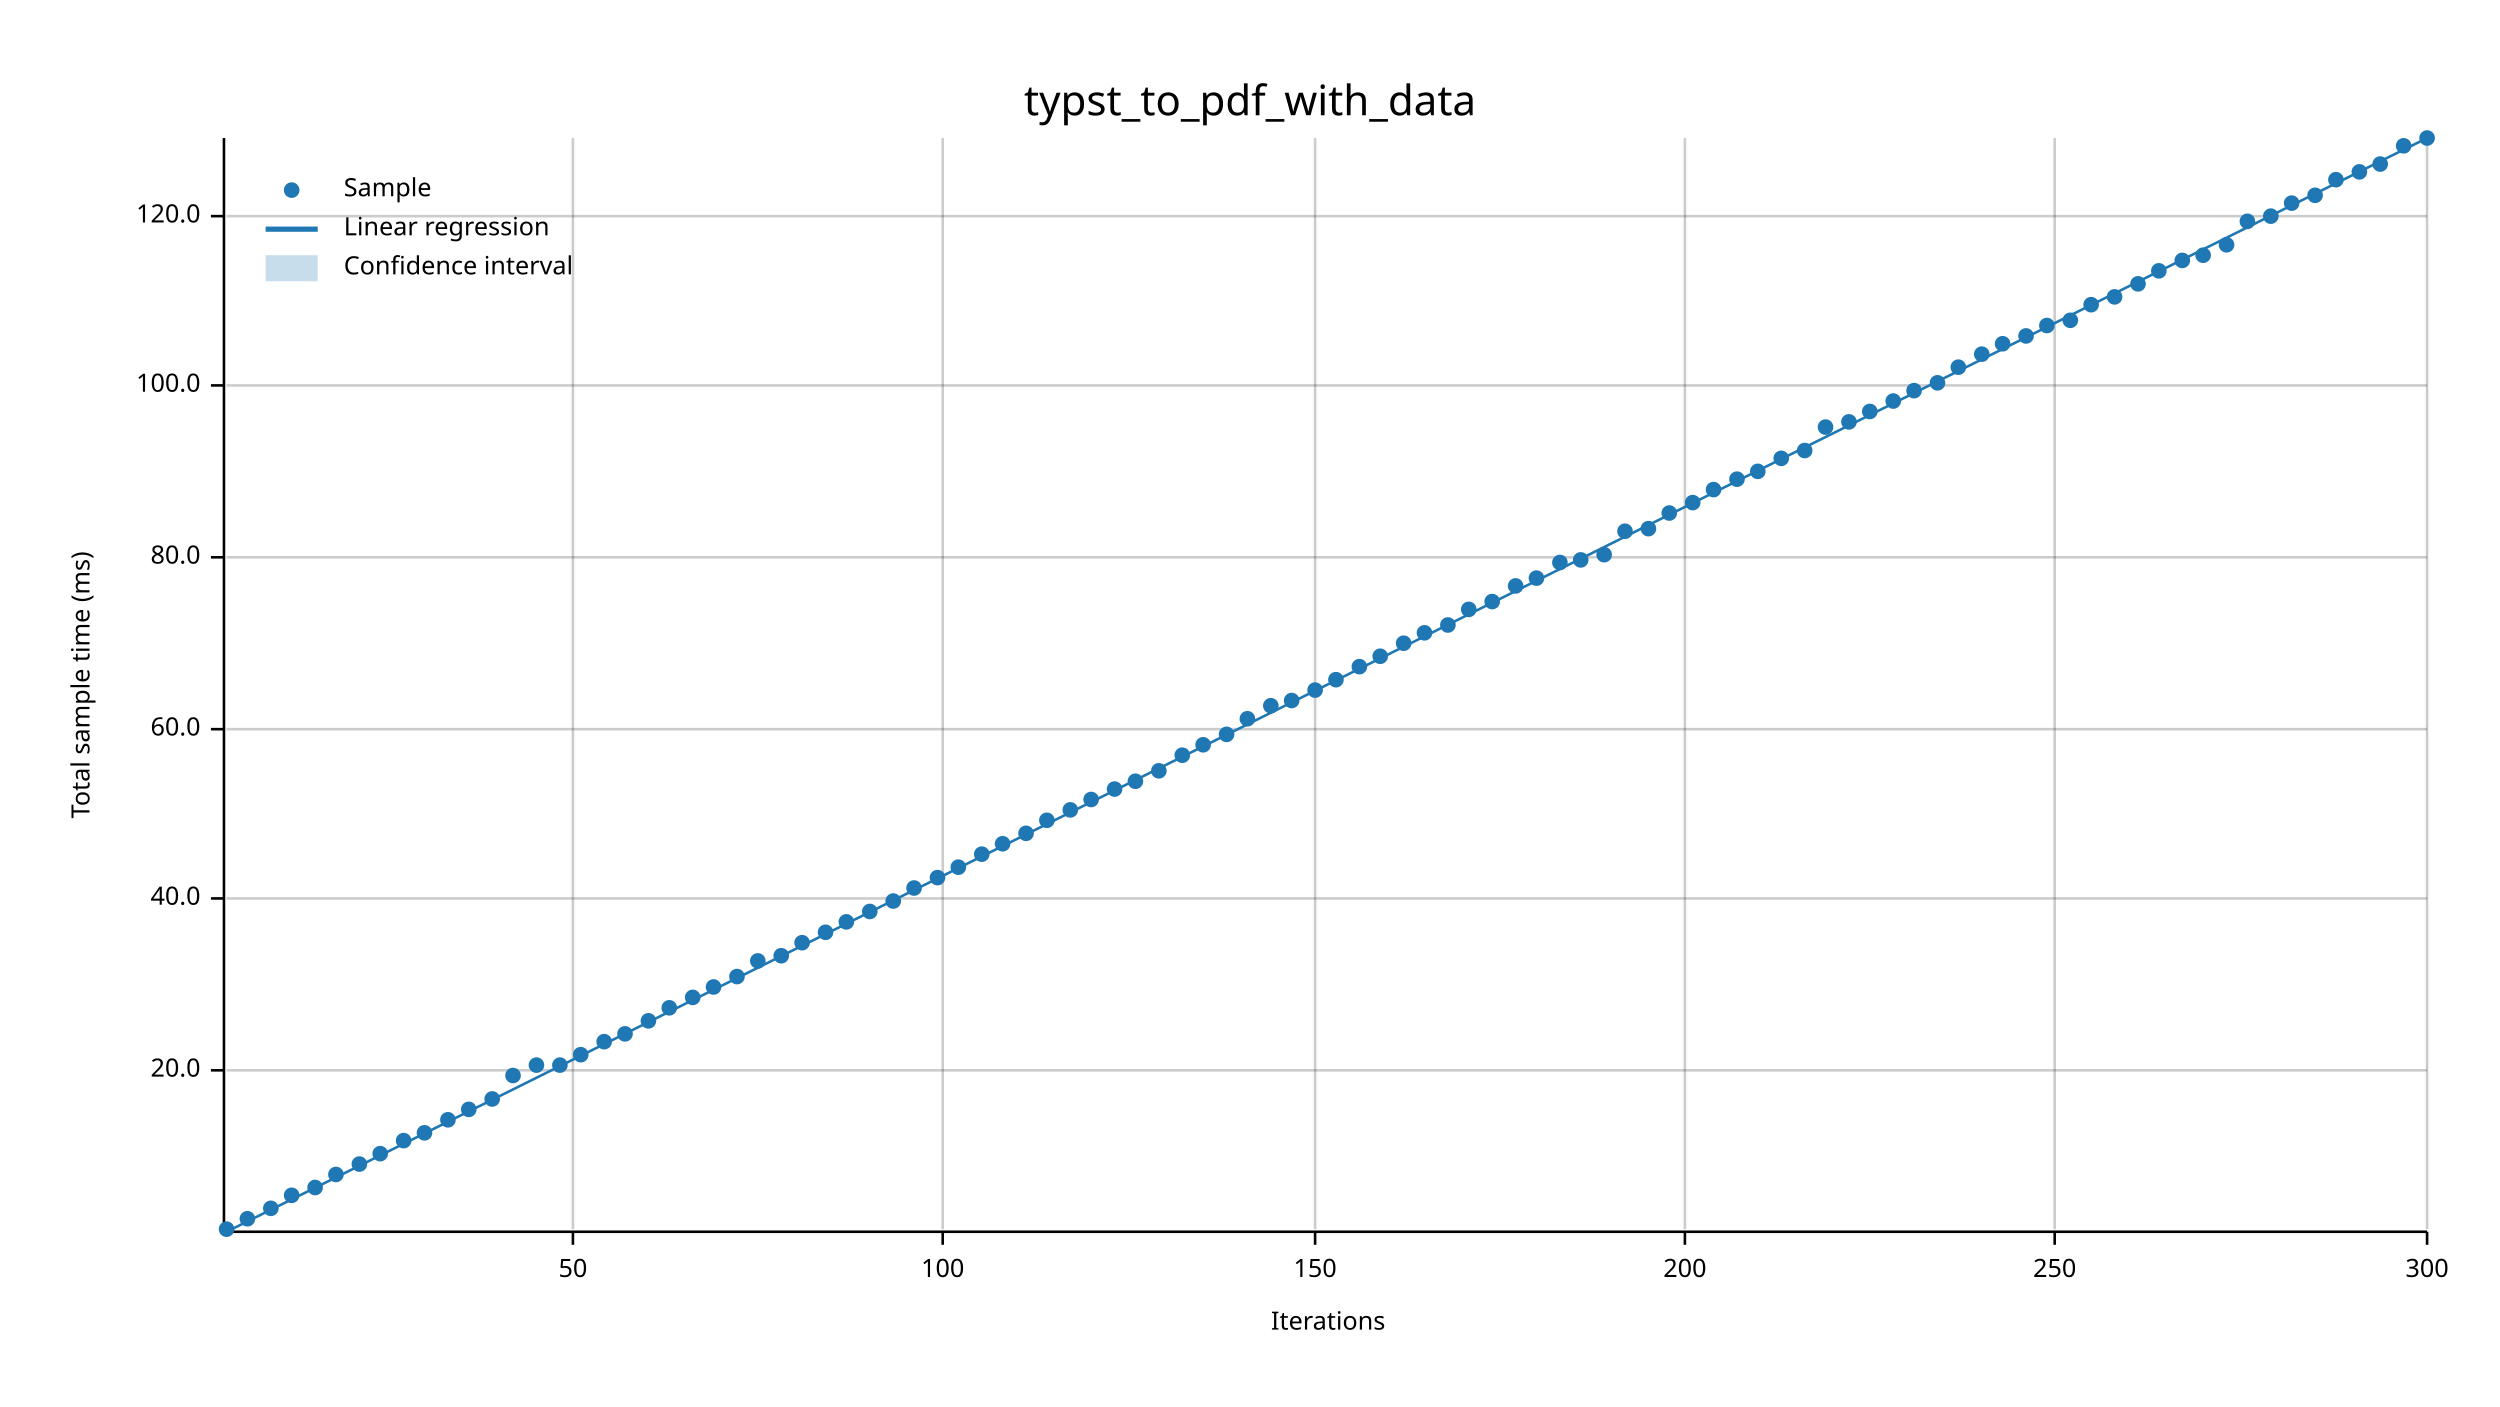
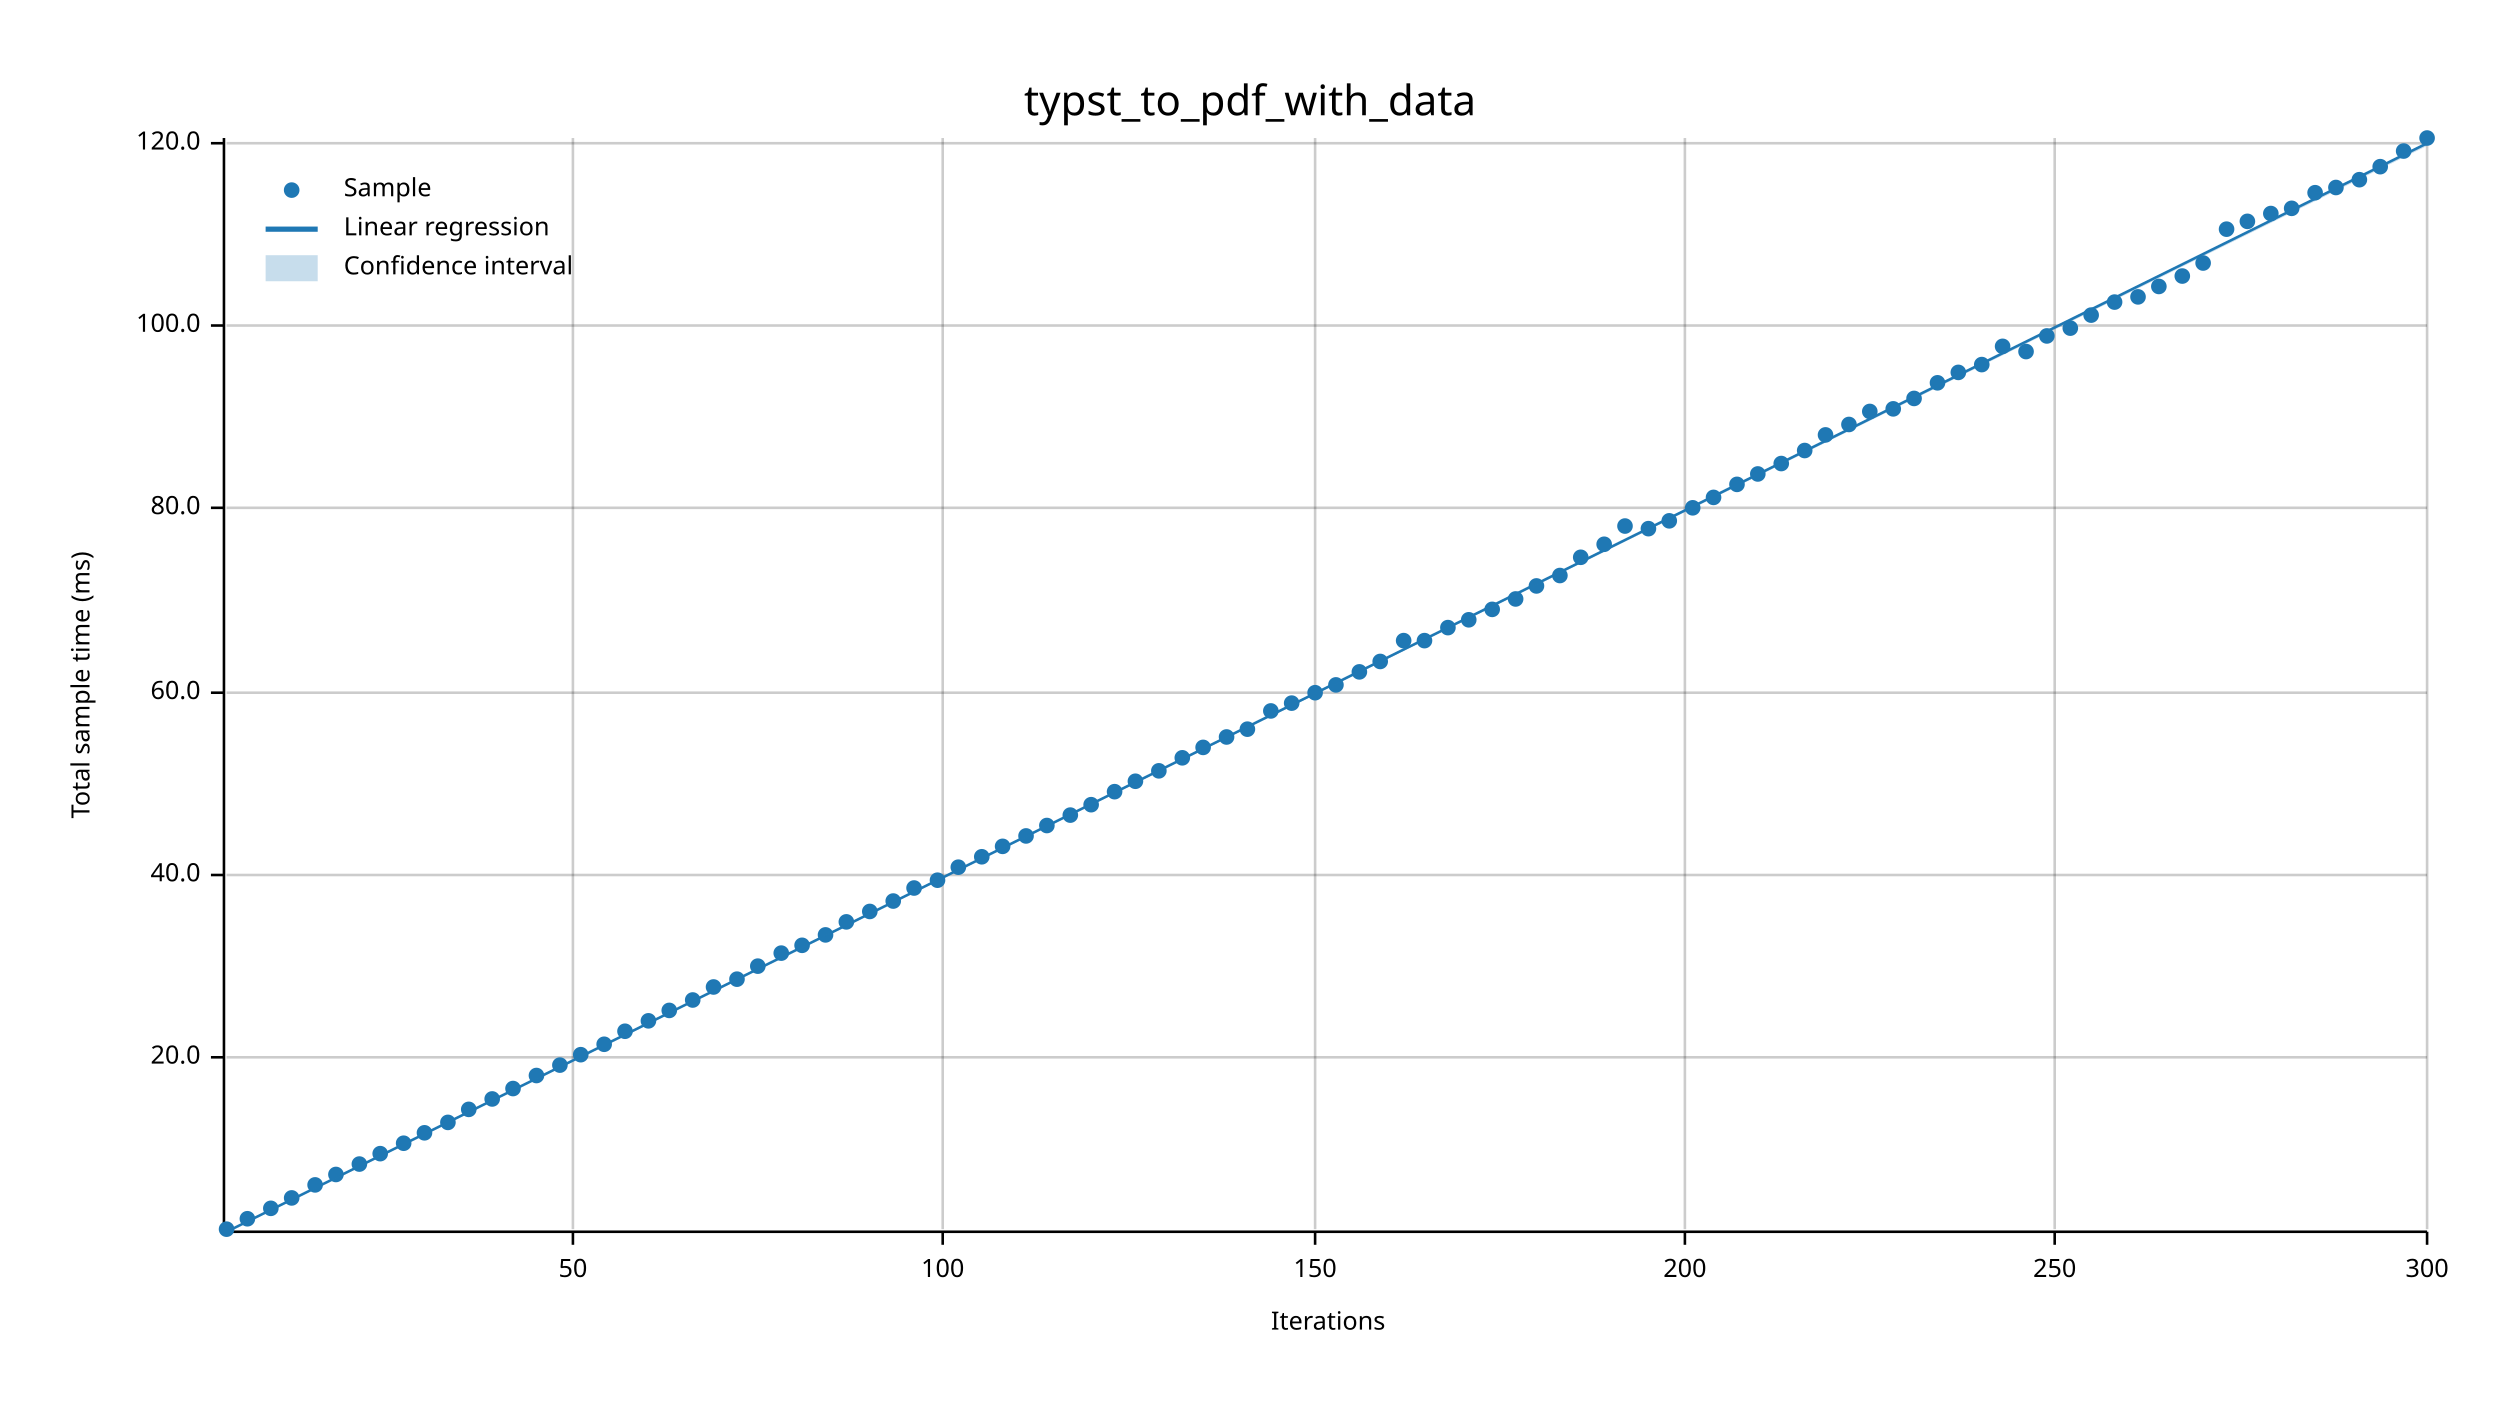
<svg xmlns="http://www.w3.org/2000/svg" width="960" height="540" viewBox="0 0 960 540">
  <text x="480" y="32" dy="0.76em" text-anchor="middle" font-family="sans-serif" font-size="16.129" opacity="1" fill="#000000">
typst_to_pdf_with_data
</text>
  <text x="27" y="263" dy="0.76em" text-anchor="middle" font-family="sans-serif" font-size="9.677" opacity="1" fill="#000000" transform="rotate(270, 27, 263)">
Total sample time (ms)
</text>
  <text x="510" y="513" dy="-0.5ex" text-anchor="middle" font-family="sans-serif" font-size="9.677" opacity="1" fill="#000000">
Iterations
</text>
  <line opacity="0.2" stroke="#000000" stroke-width="1" x1="220" y1="472" x2="220" y2="53" />
  <line opacity="0.2" stroke="#000000" stroke-width="1" x1="362" y1="472" x2="362" y2="53" />
  <line opacity="0.2" stroke="#000000" stroke-width="1" x1="505" y1="472" x2="505" y2="53" />
  <line opacity="0.2" stroke="#000000" stroke-width="1" x1="647" y1="472" x2="647" y2="53" />
  <line opacity="0.2" stroke="#000000" stroke-width="1" x1="789" y1="472" x2="789" y2="53" />
  <line opacity="0.2" stroke="#000000" stroke-width="1" x1="932" y1="472" x2="932" y2="53" />
-   <line opacity="0.2" stroke="#000000" stroke-width="1" x1="87" y1="411" x2="932" y2="411" />
-   <line opacity="0.2" stroke="#000000" stroke-width="1" x1="87" y1="345" x2="932" y2="345" />
-   <line opacity="0.2" stroke="#000000" stroke-width="1" x1="87" y1="280" x2="932" y2="280" />
-   <line opacity="0.2" stroke="#000000" stroke-width="1" x1="87" y1="214" x2="932" y2="214" />
-   <line opacity="0.2" stroke="#000000" stroke-width="1" x1="87" y1="148" x2="932" y2="148" />
-   <line opacity="0.2" stroke="#000000" stroke-width="1" x1="87" y1="83" x2="932" y2="83" />
+   <line opacity="0.2" stroke="#000000" stroke-width="1" x1="87" y1="406" x2="932" y2="406" />
+   <line opacity="0.2" stroke="#000000" stroke-width="1" x1="87" y1="336" x2="932" y2="336" />
+   <line opacity="0.2" stroke="#000000" stroke-width="1" x1="87" y1="266" x2="932" y2="266" />
+   <line opacity="0.2" stroke="#000000" stroke-width="1" x1="87" y1="195" x2="932" y2="195" />
+   <line opacity="0.2" stroke="#000000" stroke-width="1" x1="87" y1="125" x2="932" y2="125" />
+   <line opacity="0.2" stroke="#000000" stroke-width="1" x1="87" y1="55" x2="932" y2="55" />
  <polyline fill="none" opacity="1" stroke="#000000" stroke-width="1" points="86,53 86,472 " />
-   <text x="77" y="411" dy="0.5ex" text-anchor="end" font-family="sans-serif" font-size="9.677" opacity="1" fill="#000000">
+   <text x="77" y="406" dy="0.5ex" text-anchor="end" font-family="sans-serif" font-size="9.677" opacity="1" fill="#000000">
20.0
</text>
-   <polyline fill="none" opacity="1" stroke="#000000" stroke-width="1" points="81,411 86,411 " />
-   <text x="77" y="345" dy="0.5ex" text-anchor="end" font-family="sans-serif" font-size="9.677" opacity="1" fill="#000000">
+   <polyline fill="none" opacity="1" stroke="#000000" stroke-width="1" points="81,406 86,406 " />
+   <text x="77" y="336" dy="0.5ex" text-anchor="end" font-family="sans-serif" font-size="9.677" opacity="1" fill="#000000">
40.0
</text>
-   <polyline fill="none" opacity="1" stroke="#000000" stroke-width="1" points="81,345 86,345 " />
-   <text x="77" y="280" dy="0.5ex" text-anchor="end" font-family="sans-serif" font-size="9.677" opacity="1" fill="#000000">
+   <polyline fill="none" opacity="1" stroke="#000000" stroke-width="1" points="81,336 86,336 " />
+   <text x="77" y="266" dy="0.5ex" text-anchor="end" font-family="sans-serif" font-size="9.677" opacity="1" fill="#000000">
60.0
</text>
-   <polyline fill="none" opacity="1" stroke="#000000" stroke-width="1" points="81,280 86,280 " />
-   <text x="77" y="214" dy="0.5ex" text-anchor="end" font-family="sans-serif" font-size="9.677" opacity="1" fill="#000000">
+   <polyline fill="none" opacity="1" stroke="#000000" stroke-width="1" points="81,266 86,266 " />
+   <text x="77" y="195" dy="0.5ex" text-anchor="end" font-family="sans-serif" font-size="9.677" opacity="1" fill="#000000">
80.0
</text>
-   <polyline fill="none" opacity="1" stroke="#000000" stroke-width="1" points="81,214 86,214 " />
-   <text x="77" y="148" dy="0.5ex" text-anchor="end" font-family="sans-serif" font-size="9.677" opacity="1" fill="#000000">
+   <polyline fill="none" opacity="1" stroke="#000000" stroke-width="1" points="81,195 86,195 " />
+   <text x="77" y="125" dy="0.5ex" text-anchor="end" font-family="sans-serif" font-size="9.677" opacity="1" fill="#000000">
100.0
</text>
-   <polyline fill="none" opacity="1" stroke="#000000" stroke-width="1" points="81,148 86,148 " />
-   <text x="77" y="83" dy="0.5ex" text-anchor="end" font-family="sans-serif" font-size="9.677" opacity="1" fill="#000000">
+   <polyline fill="none" opacity="1" stroke="#000000" stroke-width="1" points="81,125 86,125 " />
+   <text x="77" y="55" dy="0.5ex" text-anchor="end" font-family="sans-serif" font-size="9.677" opacity="1" fill="#000000">
120.0
</text>
-   <polyline fill="none" opacity="1" stroke="#000000" stroke-width="1" points="81,83 86,83 " />
+   <polyline fill="none" opacity="1" stroke="#000000" stroke-width="1" points="81,55 86,55 " />
  <polyline fill="none" opacity="1" stroke="#000000" stroke-width="1" points="87,473 932,473 " />
  <text x="220" y="483" dy="0.76em" text-anchor="middle" font-family="sans-serif" font-size="9.677" opacity="1" fill="#000000">
50
</text>
  <polyline fill="none" opacity="1" stroke="#000000" stroke-width="1" points="220,473 220,478 " />
  <text x="362" y="483" dy="0.76em" text-anchor="middle" font-family="sans-serif" font-size="9.677" opacity="1" fill="#000000">
100
</text>
  <polyline fill="none" opacity="1" stroke="#000000" stroke-width="1" points="362,473 362,478 " />
  <text x="505" y="483" dy="0.76em" text-anchor="middle" font-family="sans-serif" font-size="9.677" opacity="1" fill="#000000">
150
</text>
  <polyline fill="none" opacity="1" stroke="#000000" stroke-width="1" points="505,473 505,478 " />
  <text x="647" y="483" dy="0.76em" text-anchor="middle" font-family="sans-serif" font-size="9.677" opacity="1" fill="#000000">
200
</text>
  <polyline fill="none" opacity="1" stroke="#000000" stroke-width="1" points="647,473 647,478 " />
  <text x="789" y="483" dy="0.76em" text-anchor="middle" font-family="sans-serif" font-size="9.677" opacity="1" fill="#000000">
250
</text>
  <polyline fill="none" opacity="1" stroke="#000000" stroke-width="1" points="789,473 789,478 " />
  <text x="932" y="483" dy="0.76em" text-anchor="middle" font-family="sans-serif" font-size="9.677" opacity="1" fill="#000000">
300
</text>
  <polyline fill="none" opacity="1" stroke="#000000" stroke-width="1" points="932,473 932,478 " />
  <circle cx="87" cy="472" r="3" opacity="1" fill="#1F78B4" stroke="none" stroke-width="1" />
  <circle cx="95" cy="468" r="3" opacity="1" fill="#1F78B4" stroke="none" stroke-width="1" />
  <circle cx="104" cy="464" r="3" opacity="1" fill="#1F78B4" stroke="none" stroke-width="1" />
-   <circle cx="112" cy="459" r="3" opacity="1" fill="#1F78B4" stroke="none" stroke-width="1" />
-   <circle cx="121" cy="456" r="3" opacity="1" fill="#1F78B4" stroke="none" stroke-width="1" />
+   <circle cx="112" cy="460" r="3" opacity="1" fill="#1F78B4" stroke="none" stroke-width="1" />
+   <circle cx="121" cy="455" r="3" opacity="1" fill="#1F78B4" stroke="none" stroke-width="1" />
  <circle cx="129" cy="451" r="3" opacity="1" fill="#1F78B4" stroke="none" stroke-width="1" />
  <circle cx="138" cy="447" r="3" opacity="1" fill="#1F78B4" stroke="none" stroke-width="1" />
  <circle cx="146" cy="443" r="3" opacity="1" fill="#1F78B4" stroke="none" stroke-width="1" />
-   <circle cx="155" cy="438" r="3" opacity="1" fill="#1F78B4" stroke="none" stroke-width="1" />
+   <circle cx="155" cy="439" r="3" opacity="1" fill="#1F78B4" stroke="none" stroke-width="1" />
  <circle cx="163" cy="435" r="3" opacity="1" fill="#1F78B4" stroke="none" stroke-width="1" />
-   <circle cx="172" cy="430" r="3" opacity="1" fill="#1F78B4" stroke="none" stroke-width="1" />
+   <circle cx="172" cy="431" r="3" opacity="1" fill="#1F78B4" stroke="none" stroke-width="1" />
  <circle cx="180" cy="426" r="3" opacity="1" fill="#1F78B4" stroke="none" stroke-width="1" />
  <circle cx="189" cy="422" r="3" opacity="1" fill="#1F78B4" stroke="none" stroke-width="1" />
-   <circle cx="197" cy="413" r="3" opacity="1" fill="#1F78B4" stroke="none" stroke-width="1" />
-   <circle cx="206" cy="409" r="3" opacity="1" fill="#1F78B4" stroke="none" stroke-width="1" />
+   <circle cx="197" cy="418" r="3" opacity="1" fill="#1F78B4" stroke="none" stroke-width="1" />
+   <circle cx="206" cy="413" r="3" opacity="1" fill="#1F78B4" stroke="none" stroke-width="1" />
  <circle cx="215" cy="409" r="3" opacity="1" fill="#1F78B4" stroke="none" stroke-width="1" />
  <circle cx="223" cy="405" r="3" opacity="1" fill="#1F78B4" stroke="none" stroke-width="1" />
-   <circle cx="232" cy="400" r="3" opacity="1" fill="#1F78B4" stroke="none" stroke-width="1" />
-   <circle cx="240" cy="397" r="3" opacity="1" fill="#1F78B4" stroke="none" stroke-width="1" />
+   <circle cx="232" cy="401" r="3" opacity="1" fill="#1F78B4" stroke="none" stroke-width="1" />
+   <circle cx="240" cy="396" r="3" opacity="1" fill="#1F78B4" stroke="none" stroke-width="1" />
  <circle cx="249" cy="392" r="3" opacity="1" fill="#1F78B4" stroke="none" stroke-width="1" />
-   <circle cx="257" cy="387" r="3" opacity="1" fill="#1F78B4" stroke="none" stroke-width="1" />
-   <circle cx="266" cy="383" r="3" opacity="1" fill="#1F78B4" stroke="none" stroke-width="1" />
+   <circle cx="257" cy="388" r="3" opacity="1" fill="#1F78B4" stroke="none" stroke-width="1" />
+   <circle cx="266" cy="384" r="3" opacity="1" fill="#1F78B4" stroke="none" stroke-width="1" />
  <circle cx="274" cy="379" r="3" opacity="1" fill="#1F78B4" stroke="none" stroke-width="1" />
-   <circle cx="283" cy="375" r="3" opacity="1" fill="#1F78B4" stroke="none" stroke-width="1" />
-   <circle cx="291" cy="369" r="3" opacity="1" fill="#1F78B4" stroke="none" stroke-width="1" />
-   <circle cx="300" cy="367" r="3" opacity="1" fill="#1F78B4" stroke="none" stroke-width="1" />
-   <circle cx="308" cy="362" r="3" opacity="1" fill="#1F78B4" stroke="none" stroke-width="1" />
-   <circle cx="317" cy="358" r="3" opacity="1" fill="#1F78B4" stroke="none" stroke-width="1" />
+   <circle cx="283" cy="376" r="3" opacity="1" fill="#1F78B4" stroke="none" stroke-width="1" />
+   <circle cx="291" cy="371" r="3" opacity="1" fill="#1F78B4" stroke="none" stroke-width="1" />
+   <circle cx="300" cy="366" r="3" opacity="1" fill="#1F78B4" stroke="none" stroke-width="1" />
+   <circle cx="308" cy="363" r="3" opacity="1" fill="#1F78B4" stroke="none" stroke-width="1" />
+   <circle cx="317" cy="359" r="3" opacity="1" fill="#1F78B4" stroke="none" stroke-width="1" />
  <circle cx="325" cy="354" r="3" opacity="1" fill="#1F78B4" stroke="none" stroke-width="1" />
  <circle cx="334" cy="350" r="3" opacity="1" fill="#1F78B4" stroke="none" stroke-width="1" />
  <circle cx="343" cy="346" r="3" opacity="1" fill="#1F78B4" stroke="none" stroke-width="1" />
  <circle cx="351" cy="341" r="3" opacity="1" fill="#1F78B4" stroke="none" stroke-width="1" />
-   <circle cx="360" cy="337" r="3" opacity="1" fill="#1F78B4" stroke="none" stroke-width="1" />
+   <circle cx="360" cy="338" r="3" opacity="1" fill="#1F78B4" stroke="none" stroke-width="1" />
  <circle cx="368" cy="333" r="3" opacity="1" fill="#1F78B4" stroke="none" stroke-width="1" />
-   <circle cx="377" cy="328" r="3" opacity="1" fill="#1F78B4" stroke="none" stroke-width="1" />
-   <circle cx="385" cy="324" r="3" opacity="1" fill="#1F78B4" stroke="none" stroke-width="1" />
-   <circle cx="394" cy="320" r="3" opacity="1" fill="#1F78B4" stroke="none" stroke-width="1" />
-   <circle cx="402" cy="315" r="3" opacity="1" fill="#1F78B4" stroke="none" stroke-width="1" />
-   <circle cx="411" cy="311" r="3" opacity="1" fill="#1F78B4" stroke="none" stroke-width="1" />
-   <circle cx="419" cy="307" r="3" opacity="1" fill="#1F78B4" stroke="none" stroke-width="1" />
-   <circle cx="428" cy="303" r="3" opacity="1" fill="#1F78B4" stroke="none" stroke-width="1" />
+   <circle cx="377" cy="329" r="3" opacity="1" fill="#1F78B4" stroke="none" stroke-width="1" />
+   <circle cx="385" cy="325" r="3" opacity="1" fill="#1F78B4" stroke="none" stroke-width="1" />
+   <circle cx="394" cy="321" r="3" opacity="1" fill="#1F78B4" stroke="none" stroke-width="1" />
+   <circle cx="402" cy="317" r="3" opacity="1" fill="#1F78B4" stroke="none" stroke-width="1" />
+   <circle cx="411" cy="313" r="3" opacity="1" fill="#1F78B4" stroke="none" stroke-width="1" />
+   <circle cx="419" cy="309" r="3" opacity="1" fill="#1F78B4" stroke="none" stroke-width="1" />
+   <circle cx="428" cy="304" r="3" opacity="1" fill="#1F78B4" stroke="none" stroke-width="1" />
  <circle cx="436" cy="300" r="3" opacity="1" fill="#1F78B4" stroke="none" stroke-width="1" />
  <circle cx="445" cy="296" r="3" opacity="1" fill="#1F78B4" stroke="none" stroke-width="1" />
-   <circle cx="454" cy="290" r="3" opacity="1" fill="#1F78B4" stroke="none" stroke-width="1" />
-   <circle cx="462" cy="286" r="3" opacity="1" fill="#1F78B4" stroke="none" stroke-width="1" />
-   <circle cx="471" cy="282" r="3" opacity="1" fill="#1F78B4" stroke="none" stroke-width="1" />
-   <circle cx="479" cy="276" r="3" opacity="1" fill="#1F78B4" stroke="none" stroke-width="1" />
-   <circle cx="488" cy="271" r="3" opacity="1" fill="#1F78B4" stroke="none" stroke-width="1" />
-   <circle cx="496" cy="269" r="3" opacity="1" fill="#1F78B4" stroke="none" stroke-width="1" />
-   <circle cx="505" cy="265" r="3" opacity="1" fill="#1F78B4" stroke="none" stroke-width="1" />
-   <circle cx="513" cy="261" r="3" opacity="1" fill="#1F78B4" stroke="none" stroke-width="1" />
-   <circle cx="522" cy="256" r="3" opacity="1" fill="#1F78B4" stroke="none" stroke-width="1" />
-   <circle cx="530" cy="252" r="3" opacity="1" fill="#1F78B4" stroke="none" stroke-width="1" />
-   <circle cx="539" cy="247" r="3" opacity="1" fill="#1F78B4" stroke="none" stroke-width="1" />
-   <circle cx="547" cy="243" r="3" opacity="1" fill="#1F78B4" stroke="none" stroke-width="1" />
-   <circle cx="556" cy="240" r="3" opacity="1" fill="#1F78B4" stroke="none" stroke-width="1" />
-   <circle cx="564" cy="234" r="3" opacity="1" fill="#1F78B4" stroke="none" stroke-width="1" />
-   <circle cx="573" cy="231" r="3" opacity="1" fill="#1F78B4" stroke="none" stroke-width="1" />
-   <circle cx="582" cy="225" r="3" opacity="1" fill="#1F78B4" stroke="none" stroke-width="1" />
-   <circle cx="590" cy="222" r="3" opacity="1" fill="#1F78B4" stroke="none" stroke-width="1" />
-   <circle cx="599" cy="216" r="3" opacity="1" fill="#1F78B4" stroke="none" stroke-width="1" />
-   <circle cx="607" cy="215" r="3" opacity="1" fill="#1F78B4" stroke="none" stroke-width="1" />
-   <circle cx="616" cy="213" r="3" opacity="1" fill="#1F78B4" stroke="none" stroke-width="1" />
-   <circle cx="624" cy="204" r="3" opacity="1" fill="#1F78B4" stroke="none" stroke-width="1" />
+   <circle cx="454" cy="291" r="3" opacity="1" fill="#1F78B4" stroke="none" stroke-width="1" />
+   <circle cx="462" cy="287" r="3" opacity="1" fill="#1F78B4" stroke="none" stroke-width="1" />
+   <circle cx="471" cy="283" r="3" opacity="1" fill="#1F78B4" stroke="none" stroke-width="1" />
+   <circle cx="479" cy="280" r="3" opacity="1" fill="#1F78B4" stroke="none" stroke-width="1" />
+   <circle cx="488" cy="273" r="3" opacity="1" fill="#1F78B4" stroke="none" stroke-width="1" />
+   <circle cx="496" cy="270" r="3" opacity="1" fill="#1F78B4" stroke="none" stroke-width="1" />
+   <circle cx="505" cy="266" r="3" opacity="1" fill="#1F78B4" stroke="none" stroke-width="1" />
+   <circle cx="513" cy="263" r="3" opacity="1" fill="#1F78B4" stroke="none" stroke-width="1" />
+   <circle cx="522" cy="258" r="3" opacity="1" fill="#1F78B4" stroke="none" stroke-width="1" />
+   <circle cx="530" cy="254" r="3" opacity="1" fill="#1F78B4" stroke="none" stroke-width="1" />
+   <circle cx="539" cy="246" r="3" opacity="1" fill="#1F78B4" stroke="none" stroke-width="1" />
+   <circle cx="547" cy="246" r="3" opacity="1" fill="#1F78B4" stroke="none" stroke-width="1" />
+   <circle cx="556" cy="241" r="3" opacity="1" fill="#1F78B4" stroke="none" stroke-width="1" />
+   <circle cx="564" cy="238" r="3" opacity="1" fill="#1F78B4" stroke="none" stroke-width="1" />
+   <circle cx="573" cy="234" r="3" opacity="1" fill="#1F78B4" stroke="none" stroke-width="1" />
+   <circle cx="582" cy="230" r="3" opacity="1" fill="#1F78B4" stroke="none" stroke-width="1" />
+   <circle cx="590" cy="225" r="3" opacity="1" fill="#1F78B4" stroke="none" stroke-width="1" />
+   <circle cx="599" cy="221" r="3" opacity="1" fill="#1F78B4" stroke="none" stroke-width="1" />
+   <circle cx="607" cy="214" r="3" opacity="1" fill="#1F78B4" stroke="none" stroke-width="1" />
+   <circle cx="616" cy="209" r="3" opacity="1" fill="#1F78B4" stroke="none" stroke-width="1" />
+   <circle cx="624" cy="202" r="3" opacity="1" fill="#1F78B4" stroke="none" stroke-width="1" />
  <circle cx="633" cy="203" r="3" opacity="1" fill="#1F78B4" stroke="none" stroke-width="1" />
-   <circle cx="641" cy="197" r="3" opacity="1" fill="#1F78B4" stroke="none" stroke-width="1" />
-   <circle cx="650" cy="193" r="3" opacity="1" fill="#1F78B4" stroke="none" stroke-width="1" />
-   <circle cx="658" cy="188" r="3" opacity="1" fill="#1F78B4" stroke="none" stroke-width="1" />
-   <circle cx="667" cy="184" r="3" opacity="1" fill="#1F78B4" stroke="none" stroke-width="1" />
-   <circle cx="675" cy="181" r="3" opacity="1" fill="#1F78B4" stroke="none" stroke-width="1" />
-   <circle cx="684" cy="176" r="3" opacity="1" fill="#1F78B4" stroke="none" stroke-width="1" />
+   <circle cx="641" cy="200" r="3" opacity="1" fill="#1F78B4" stroke="none" stroke-width="1" />
+   <circle cx="650" cy="195" r="3" opacity="1" fill="#1F78B4" stroke="none" stroke-width="1" />
+   <circle cx="658" cy="191" r="3" opacity="1" fill="#1F78B4" stroke="none" stroke-width="1" />
+   <circle cx="667" cy="186" r="3" opacity="1" fill="#1F78B4" stroke="none" stroke-width="1" />
+   <circle cx="675" cy="182" r="3" opacity="1" fill="#1F78B4" stroke="none" stroke-width="1" />
+   <circle cx="684" cy="178" r="3" opacity="1" fill="#1F78B4" stroke="none" stroke-width="1" />
  <circle cx="693" cy="173" r="3" opacity="1" fill="#1F78B4" stroke="none" stroke-width="1" />
-   <circle cx="701" cy="164" r="3" opacity="1" fill="#1F78B4" stroke="none" stroke-width="1" />
-   <circle cx="710" cy="162" r="3" opacity="1" fill="#1F78B4" stroke="none" stroke-width="1" />
+   <circle cx="701" cy="167" r="3" opacity="1" fill="#1F78B4" stroke="none" stroke-width="1" />
+   <circle cx="710" cy="163" r="3" opacity="1" fill="#1F78B4" stroke="none" stroke-width="1" />
  <circle cx="718" cy="158" r="3" opacity="1" fill="#1F78B4" stroke="none" stroke-width="1" />
-   <circle cx="727" cy="154" r="3" opacity="1" fill="#1F78B4" stroke="none" stroke-width="1" />
-   <circle cx="735" cy="150" r="3" opacity="1" fill="#1F78B4" stroke="none" stroke-width="1" />
+   <circle cx="727" cy="157" r="3" opacity="1" fill="#1F78B4" stroke="none" stroke-width="1" />
+   <circle cx="735" cy="153" r="3" opacity="1" fill="#1F78B4" stroke="none" stroke-width="1" />
  <circle cx="744" cy="147" r="3" opacity="1" fill="#1F78B4" stroke="none" stroke-width="1" />
-   <circle cx="752" cy="141" r="3" opacity="1" fill="#1F78B4" stroke="none" stroke-width="1" />
-   <circle cx="761" cy="136" r="3" opacity="1" fill="#1F78B4" stroke="none" stroke-width="1" />
-   <circle cx="769" cy="132" r="3" opacity="1" fill="#1F78B4" stroke="none" stroke-width="1" />
-   <circle cx="778" cy="129" r="3" opacity="1" fill="#1F78B4" stroke="none" stroke-width="1" />
-   <circle cx="786" cy="125" r="3" opacity="1" fill="#1F78B4" stroke="none" stroke-width="1" />
-   <circle cx="795" cy="123" r="3" opacity="1" fill="#1F78B4" stroke="none" stroke-width="1" />
-   <circle cx="803" cy="117" r="3" opacity="1" fill="#1F78B4" stroke="none" stroke-width="1" />
-   <circle cx="812" cy="114" r="3" opacity="1" fill="#1F78B4" stroke="none" stroke-width="1" />
-   <circle cx="821" cy="109" r="3" opacity="1" fill="#1F78B4" stroke="none" stroke-width="1" />
-   <circle cx="829" cy="104" r="3" opacity="1" fill="#1F78B4" stroke="none" stroke-width="1" />
-   <circle cx="838" cy="100" r="3" opacity="1" fill="#1F78B4" stroke="none" stroke-width="1" />
-   <circle cx="846" cy="98" r="3" opacity="1" fill="#1F78B4" stroke="none" stroke-width="1" />
-   <circle cx="855" cy="94" r="3" opacity="1" fill="#1F78B4" stroke="none" stroke-width="1" />
+   <circle cx="752" cy="143" r="3" opacity="1" fill="#1F78B4" stroke="none" stroke-width="1" />
+   <circle cx="761" cy="140" r="3" opacity="1" fill="#1F78B4" stroke="none" stroke-width="1" />
+   <circle cx="769" cy="133" r="3" opacity="1" fill="#1F78B4" stroke="none" stroke-width="1" />
+   <circle cx="778" cy="135" r="3" opacity="1" fill="#1F78B4" stroke="none" stroke-width="1" />
+   <circle cx="786" cy="129" r="3" opacity="1" fill="#1F78B4" stroke="none" stroke-width="1" />
+   <circle cx="795" cy="126" r="3" opacity="1" fill="#1F78B4" stroke="none" stroke-width="1" />
+   <circle cx="803" cy="121" r="3" opacity="1" fill="#1F78B4" stroke="none" stroke-width="1" />
+   <circle cx="812" cy="116" r="3" opacity="1" fill="#1F78B4" stroke="none" stroke-width="1" />
+   <circle cx="821" cy="114" r="3" opacity="1" fill="#1F78B4" stroke="none" stroke-width="1" />
+   <circle cx="829" cy="110" r="3" opacity="1" fill="#1F78B4" stroke="none" stroke-width="1" />
+   <circle cx="838" cy="106" r="3" opacity="1" fill="#1F78B4" stroke="none" stroke-width="1" />
+   <circle cx="846" cy="101" r="3" opacity="1" fill="#1F78B4" stroke="none" stroke-width="1" />
+   <circle cx="855" cy="88" r="3" opacity="1" fill="#1F78B4" stroke="none" stroke-width="1" />
  <circle cx="863" cy="85" r="3" opacity="1" fill="#1F78B4" stroke="none" stroke-width="1" />
-   <circle cx="872" cy="83" r="3" opacity="1" fill="#1F78B4" stroke="none" stroke-width="1" />
-   <circle cx="880" cy="78" r="3" opacity="1" fill="#1F78B4" stroke="none" stroke-width="1" />
-   <circle cx="889" cy="75" r="3" opacity="1" fill="#1F78B4" stroke="none" stroke-width="1" />
-   <circle cx="897" cy="69" r="3" opacity="1" fill="#1F78B4" stroke="none" stroke-width="1" />
-   <circle cx="906" cy="66" r="3" opacity="1" fill="#1F78B4" stroke="none" stroke-width="1" />
-   <circle cx="914" cy="63" r="3" opacity="1" fill="#1F78B4" stroke="none" stroke-width="1" />
-   <circle cx="923" cy="56" r="3" opacity="1" fill="#1F78B4" stroke="none" stroke-width="1" />
+   <circle cx="872" cy="82" r="3" opacity="1" fill="#1F78B4" stroke="none" stroke-width="1" />
+   <circle cx="880" cy="80" r="3" opacity="1" fill="#1F78B4" stroke="none" stroke-width="1" />
+   <circle cx="889" cy="74" r="3" opacity="1" fill="#1F78B4" stroke="none" stroke-width="1" />
+   <circle cx="897" cy="72" r="3" opacity="1" fill="#1F78B4" stroke="none" stroke-width="1" />
+   <circle cx="906" cy="69" r="3" opacity="1" fill="#1F78B4" stroke="none" stroke-width="1" />
+   <circle cx="914" cy="64" r="3" opacity="1" fill="#1F78B4" stroke="none" stroke-width="1" />
+   <circle cx="923" cy="58" r="3" opacity="1" fill="#1F78B4" stroke="none" stroke-width="1" />
  <circle cx="932" cy="53" r="3" opacity="1" fill="#1F78B4" stroke="none" stroke-width="1" />
-   <polyline fill="none" opacity="1" stroke="#1F78B4" stroke-width="1" points="87,473 932,53 " />
-   <polygon opacity="0.25" fill="#1F78B4" points="87,473 932,53 932,53 " />
+   <polyline fill="none" opacity="1" stroke="#1F78B4" stroke-width="1" points="87,473 932,55 " />
+   <polygon opacity="0.25" fill="#1F78B4" points="87,473 932,56 932,55 " />
  <text x="132" y="68" dy="0.76em" text-anchor="start" font-family="sans-serif" font-size="9.677" opacity="1" fill="#000000">
Sample
</text>
  <text x="132" y="83" dy="0.76em" text-anchor="start" font-family="sans-serif" font-size="9.677" opacity="1" fill="#000000">
Linear regression
</text>
  <text x="132" y="98" dy="0.76em" text-anchor="start" font-family="sans-serif" font-size="9.677" opacity="1" fill="#000000">
Confidence interval
</text>
  <circle cx="112" cy="73" r="3" opacity="1" fill="#1F78B4" stroke="none" stroke-width="1" />
  <polyline fill="none" opacity="1" stroke="#1F78B4" stroke-width="2" points="102,88 122,88 " />
  <rect x="102" y="98" width="20" height="10" opacity="0.25" fill="#1F78B4" stroke="none" />
</svg>
